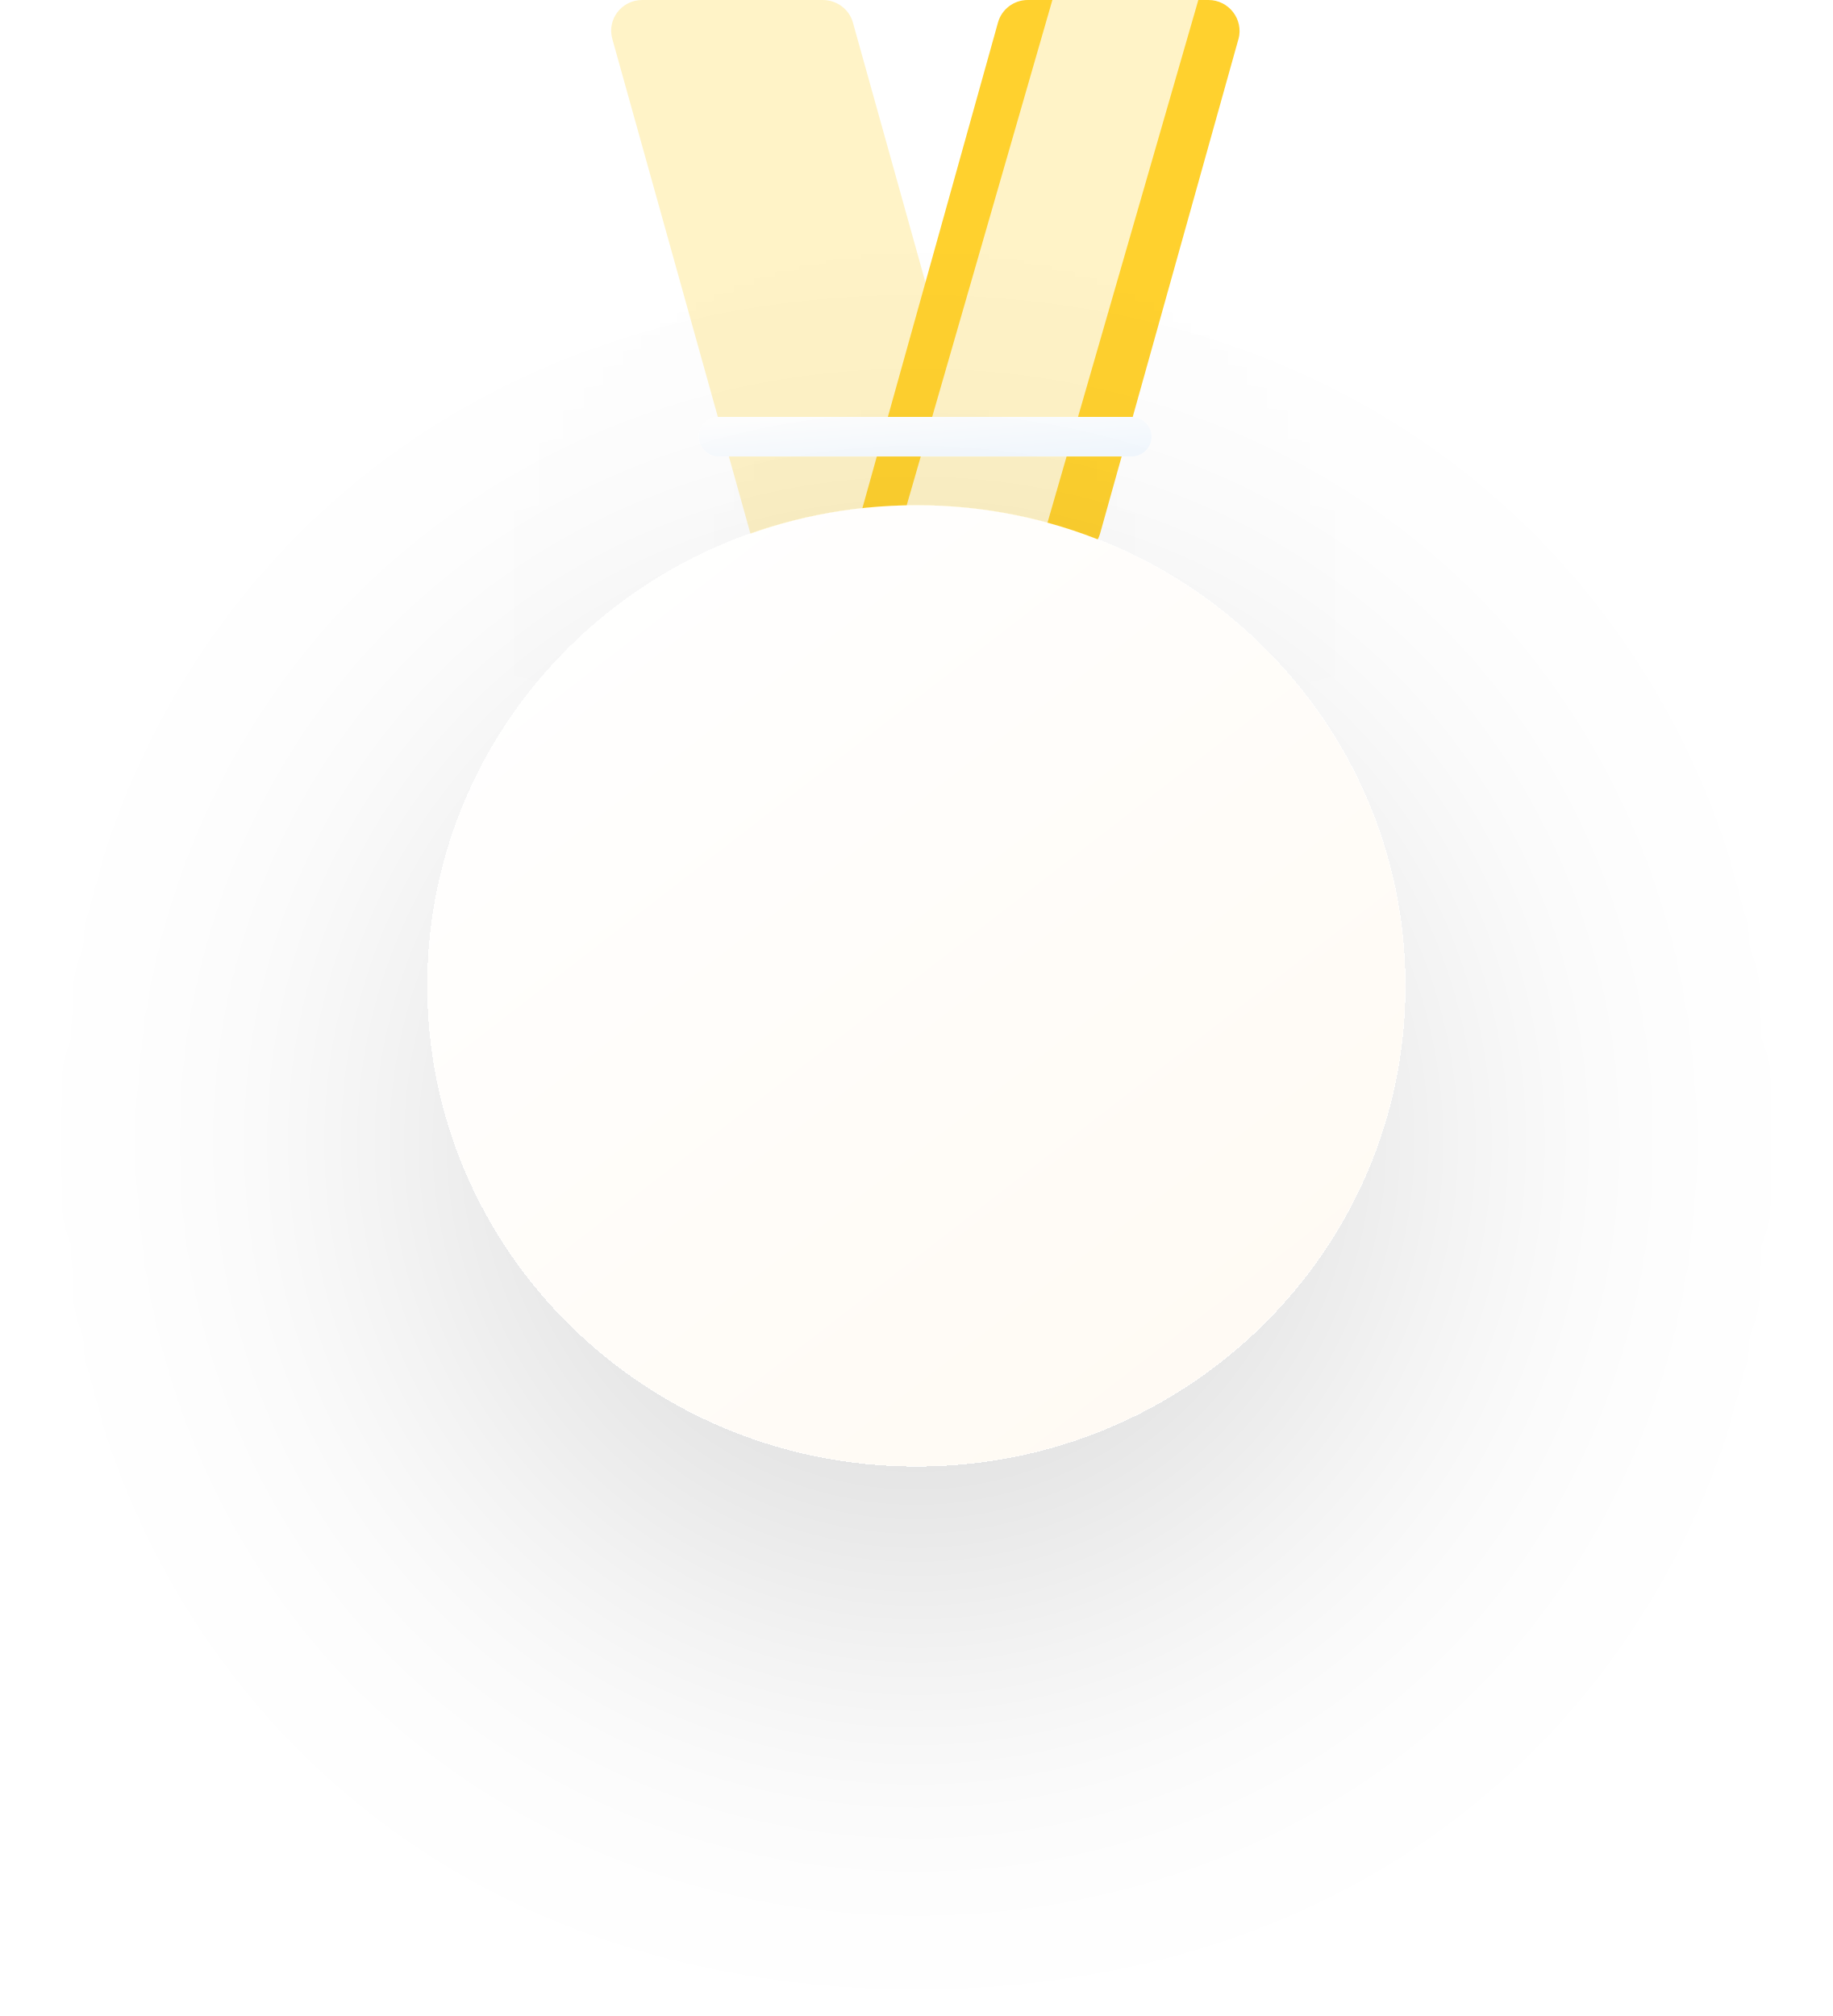
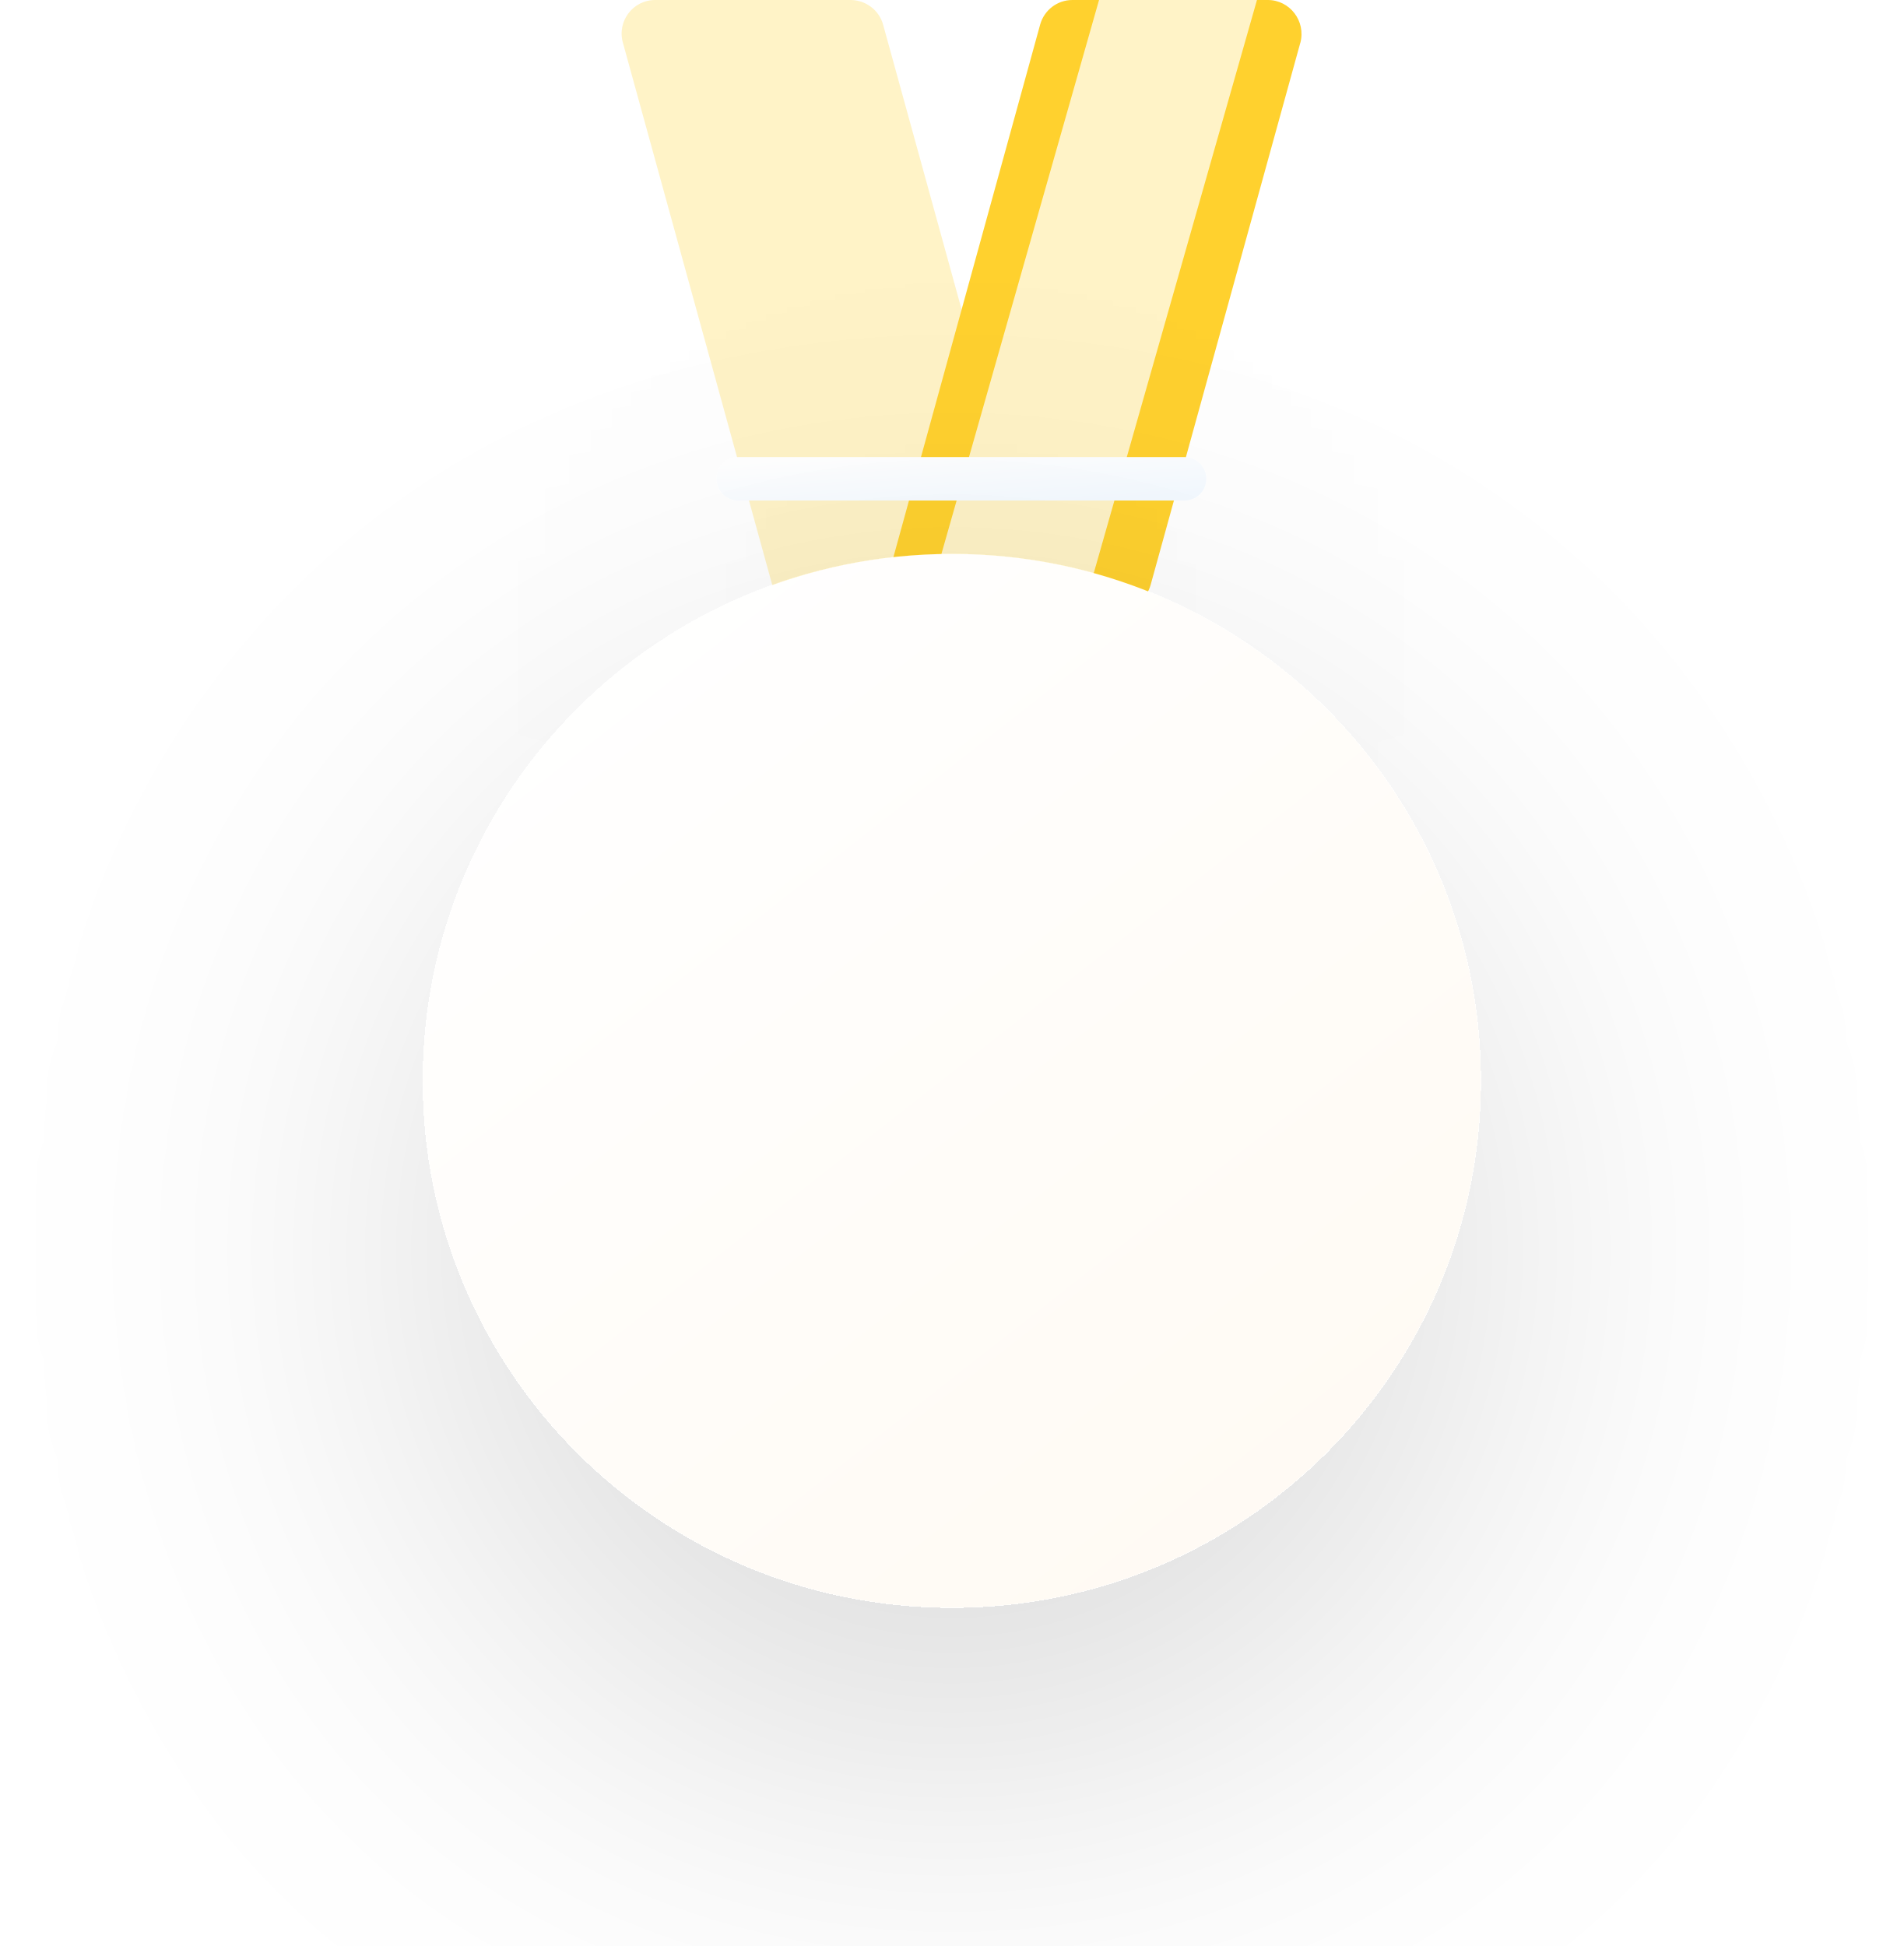
- <svg xmlns="http://www.w3.org/2000/svg" width="30" height="33" viewBox="0 0 30 33" fill="none">
-   <path fill-rule="evenodd" clip-rule="evenodd" d="M15.727 9.099H12.771C12.542 9.099 12.344 8.949 12.283 8.733L10.023 0.638C9.932 0.317 10.176 0 10.511 0H13.467C13.696 0 13.899 0.15 13.96 0.366L16.22 8.461C16.311 8.782 16.068 9.099 15.732 9.099H15.727L15.727 9.099Z" fill="#FFF3C7" />
-   <path fill-rule="evenodd" clip-rule="evenodd" d="M20.272 0.638L18.007 8.733C17.946 8.949 17.748 9.099 17.52 9.099H14.564C14.229 9.099 13.985 8.783 14.076 8.462L16.336 0.367C16.397 0.151 16.595 0 16.824 0H19.78C20.115 0 20.358 0.317 20.273 0.638H20.272Z" fill="#FFD12E" />
-   <path fill-rule="evenodd" clip-rule="evenodd" d="M19.615 0L16.73 9.997C16.694 10.126 16.576 10.215 16.44 10.215H14.681C14.481 10.215 14.336 10.027 14.39 9.836L17.226 0H19.615Z" fill="#FFF3C7" />
-   <g filter="url(#filter0_d_555_4187)">
-     <path d="M18.521 6.824H11.767C11.586 6.824 11.44 6.969 11.44 7.148C11.44 7.327 11.586 7.472 11.767 7.472H18.521C18.702 7.472 18.849 7.327 18.849 7.148C18.849 6.969 18.702 6.824 18.521 6.824Z" fill="url(#paint0_linear_555_4187)" />
+ <svg xmlns="http://www.w3.org/2000/svg" width="45" height="46" viewBox="0 0 45 46" fill="none">
+   <path fill-rule="evenodd" clip-rule="evenodd" d="M23.635 14.407H19.016C18.659 14.407 18.35 14.169 18.254 13.827L14.724 1.01C14.581 0.501 14.962 0 15.486 0H20.104C20.462 0 20.779 0.238 20.874 0.58L24.406 13.397C24.549 13.905 24.168 14.406 23.644 14.406H23.636L23.635 14.407Z" fill="#FFF3C7" />
+   <path fill-rule="evenodd" clip-rule="evenodd" d="M30.737 1.01L27.198 13.827C27.103 14.169 26.793 14.407 26.436 14.407H21.817C21.294 14.407 20.913 13.906 21.055 13.398L24.587 0.581C24.682 0.239 24.992 0 25.349 0H29.968C30.491 0 30.872 0.501 30.738 1.01H30.737Z" fill="#FFD12E" />
+   <path fill-rule="evenodd" clip-rule="evenodd" d="M29.712 0L25.204 15.829C25.147 16.032 24.963 16.174 24.75 16.174H22.001C21.69 16.174 21.463 15.877 21.548 15.573L25.979 0H29.712Z" fill="#FFF3C7" />
+   <g filter="url(#filter0_d_473_4901)">
+     <path d="M28.002 10.805H17.449C17.166 10.805 16.937 11.035 16.937 11.318C16.937 11.601 17.166 11.831 17.449 11.831H28.002C28.285 11.831 28.514 11.601 28.514 11.318C28.514 11.035 28.285 10.805 28.002 10.805Z" fill="url(#paint0_linear_473_4901)" />
  </g>
-   <g filter="url(#filter1_d_555_4187)">
-     <ellipse cx="15" cy="16.135" rx="8" ry="7.865" fill="url(#paint1_linear_555_4187)" />
+   <g filter="url(#filter1_d_473_4901)">
+     <ellipse cx="22.5" cy="25.547" rx="12.5" ry="12.453" fill="url(#paint1_linear_473_4901)" />
  </g>
  <defs>
-     <filter id="filter0_d_555_4187" x="5.039" y="2.984" width="20.209" height="13.448" filterUnits="userSpaceOnUse" color-interpolation-filters="sRGB">
+     <filter id="filter0_d_473_4901" x="6.937" y="4.805" width="31.577" height="21.026" filterUnits="userSpaceOnUse" color-interpolation-filters="sRGB">
      <feFlood flood-opacity="0" result="BackgroundImageFix" />
      <feColorMatrix in="SourceAlpha" type="matrix" values="0 0 0 0 0 0 0 0 0 0 0 0 0 0 0 0 0 0 127 0" result="hardAlpha" />
-       <feOffset dy="2.56" />
-       <feGaussianBlur stdDeviation="3.2" />
+       <feOffset dy="4" />
+       <feGaussianBlur stdDeviation="5" />
      <feComposite in2="hardAlpha" operator="out" />
      <feColorMatrix type="matrix" values="0 0 0 0 0 0 0 0 0 0 0 0 0 0 0 0 0 0 0.14 0" />
-       <feBlend mode="normal" in2="BackgroundImageFix" result="effect1_dropShadow_555_4187" />
-       <feBlend mode="normal" in="SourceGraphic" in2="effect1_dropShadow_555_4187" result="shape" />
+       <feBlend mode="normal" in2="BackgroundImageFix" result="effect1_dropShadow_473_4901" />
+       <feBlend mode="normal" in="SourceGraphic" in2="effect1_dropShadow_473_4901" result="shape" />
    </filter>
-     <filter id="filter1_d_555_4187" x="0.6" y="4.43" width="28.8" height="28.53" filterUnits="userSpaceOnUse" color-interpolation-filters="sRGB">
+     <filter id="filter1_d_473_4901" x="0" y="7.095" width="45" height="44.905" filterUnits="userSpaceOnUse" color-interpolation-filters="sRGB">
      <feFlood flood-opacity="0" result="BackgroundImageFix" />
      <feColorMatrix in="SourceAlpha" type="matrix" values="0 0 0 0 0 0 0 0 0 0 0 0 0 0 0 0 0 0 127 0" result="hardAlpha" />
-       <feOffset dy="2.56" />
-       <feGaussianBlur stdDeviation="3.2" />
+       <feOffset dy="4" />
+       <feGaussianBlur stdDeviation="5" />
      <feComposite in2="hardAlpha" operator="out" />
      <feColorMatrix type="matrix" values="0 0 0 0 0 0 0 0 0 0 0 0 0 0 0 0 0 0 0.14 0" />
-       <feBlend mode="normal" in2="BackgroundImageFix" result="effect1_dropShadow_555_4187" />
-       <feBlend mode="normal" in="SourceGraphic" in2="effect1_dropShadow_555_4187" result="shape" />
+       <feBlend mode="normal" in2="BackgroundImageFix" result="effect1_dropShadow_473_4901" />
+       <feBlend mode="normal" in="SourceGraphic" in2="effect1_dropShadow_473_4901" result="shape" />
    </filter>
-     <linearGradient id="paint0_linear_555_4187" x1="12.356" y1="6.864" x2="12.421" y2="7.801" gradientUnits="userSpaceOnUse">
+     <linearGradient id="paint0_linear_473_4901" x1="18.369" y1="10.869" x2="18.473" y2="12.352" gradientUnits="userSpaceOnUse">
      <stop stop-color="white" />
      <stop offset="1" stop-color="#F3F9FF" />
    </linearGradient>
-     <linearGradient id="paint1_linear_555_4187" x1="8.979" y1="9.243" x2="20.042" y2="23.535" gradientUnits="userSpaceOnUse">
+     <linearGradient id="paint1_linear_473_4901" x1="13.093" y1="14.635" x2="30.665" y2="37.038" gradientUnits="userSpaceOnUse">
      <stop stop-color="white" />
      <stop offset="1" stop-color="#FFFAF3" />
    </linearGradient>
  </defs>
</svg>
